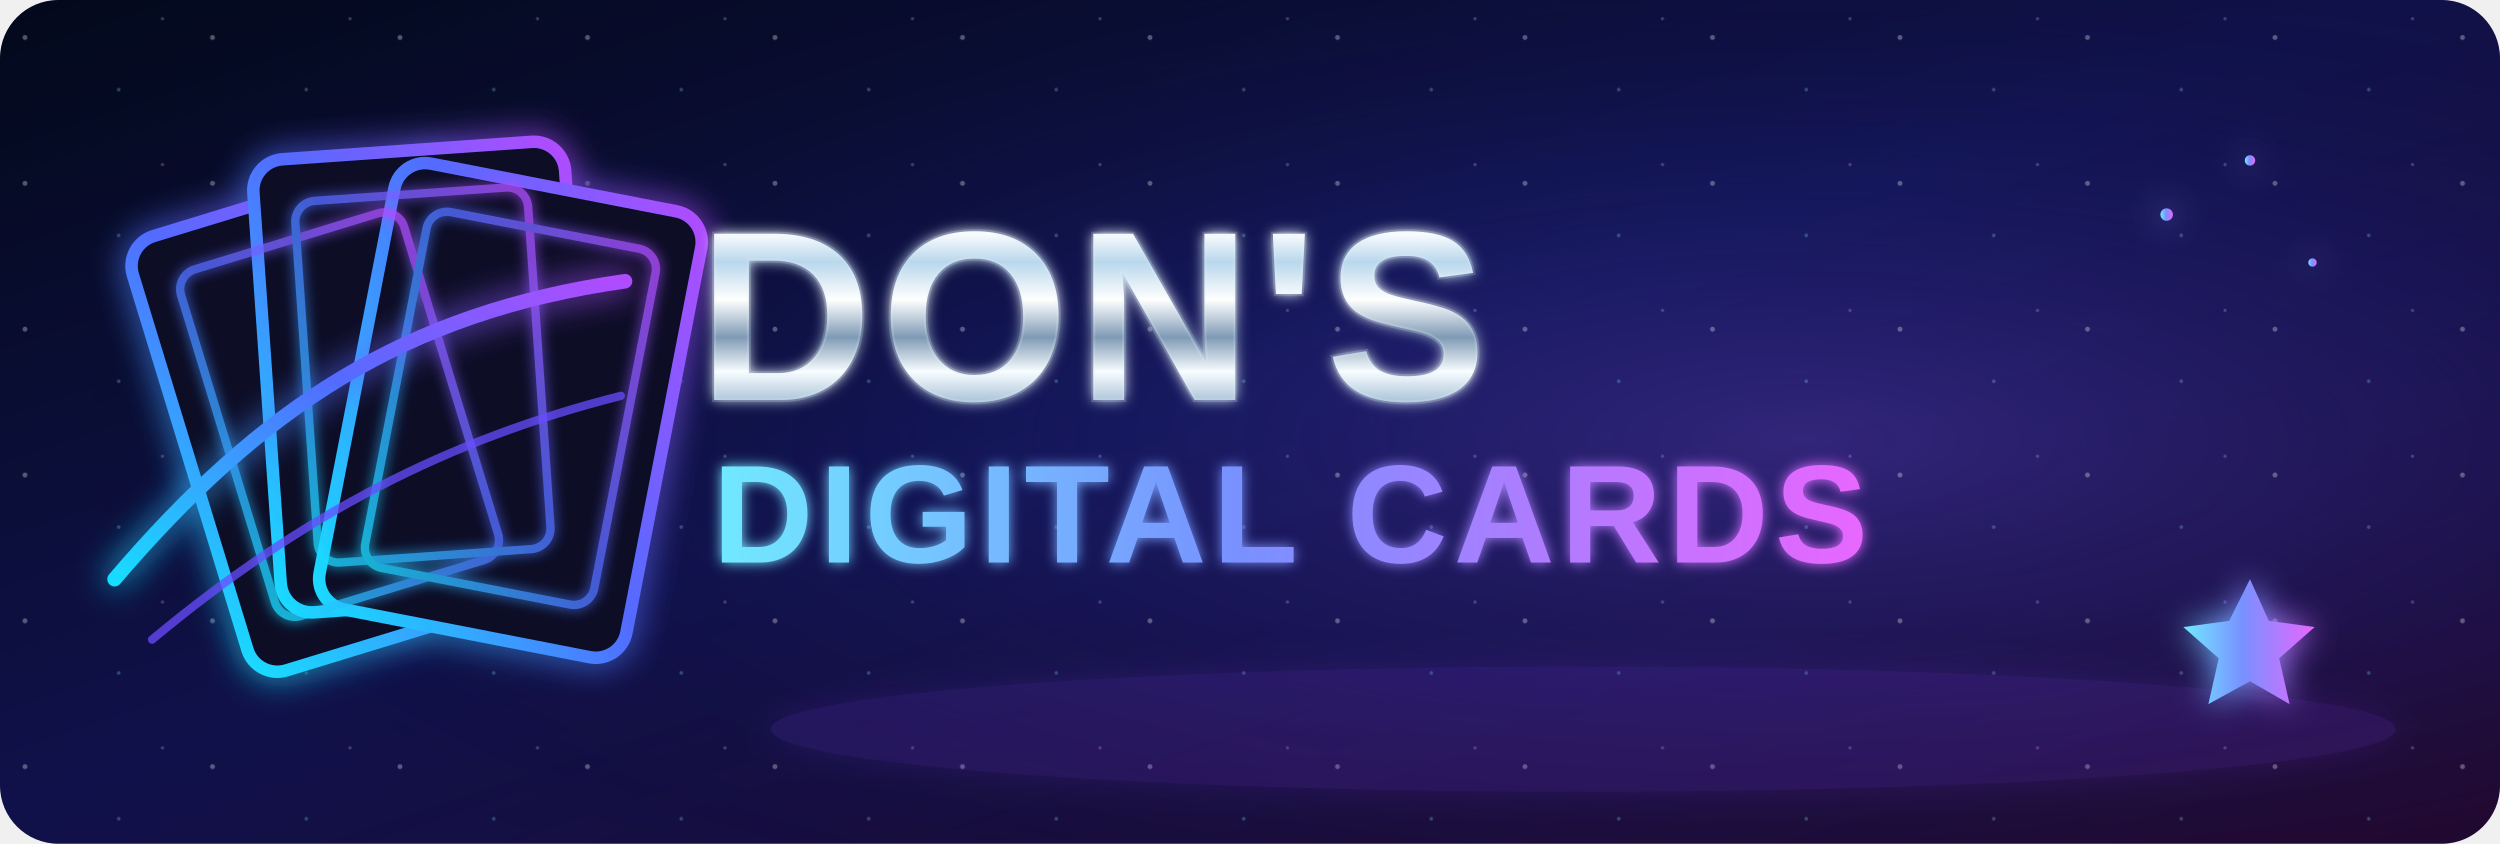
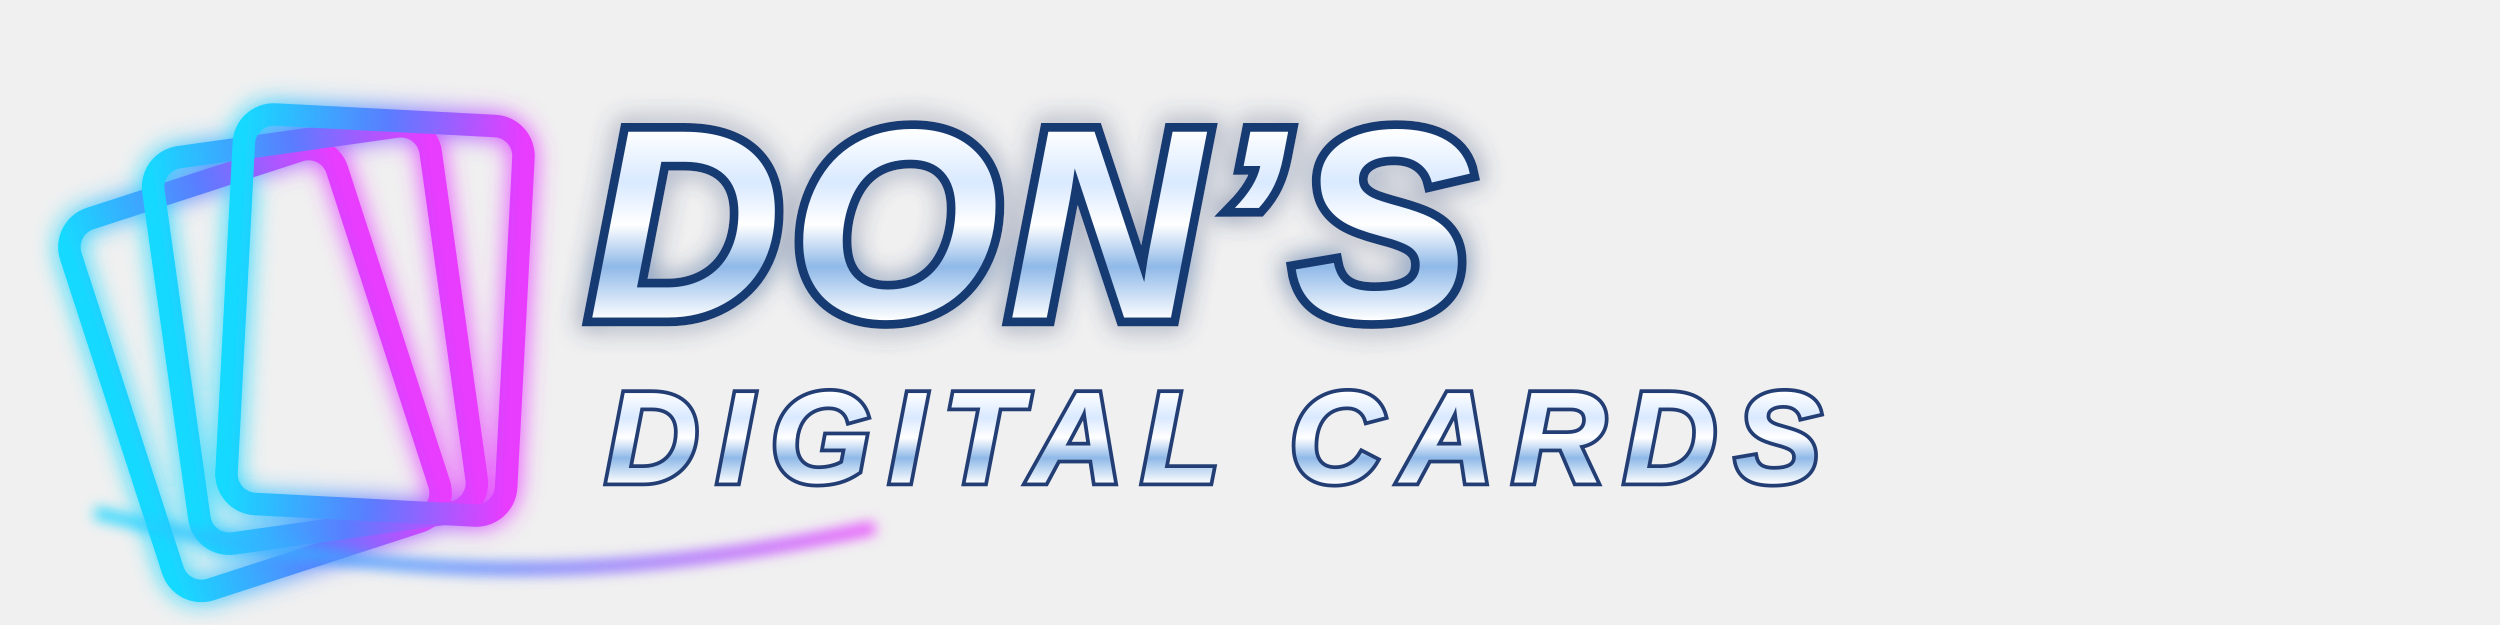
- <svg xmlns="http://www.w3.org/2000/svg" viewBox="0 0 1200 405" role="img" aria-labelledby="title desc">
+ <svg xmlns="http://www.w3.org/2000/svg" viewBox="0 0 1000 250" role="img" aria-labelledby="title desc">
  <defs>
-     <linearGradient id="bg" x1="0" y1="0" x2="1" y2="1">
-       <stop stop-color="#03091b" />
-       <stop offset=".48" stop-color="#10114a" />
-       <stop offset="1" stop-color="#23082e" />
+     <linearGradient id="chrome" x1="0" y1="0" x2="0" y2="1">
+       <stop offset="0" stop-color="#ffffff" />
+       <stop offset=".28" stop-color="#d9e9ff" />
+       <stop offset=".5" stop-color="#ffffff" />
+       <stop offset=".72" stop-color="#8fb9e8" />
+       <stop offset="1" stop-color="#ffffff" />
    </linearGradient>
-     <radialGradient id="nebula" cx=".72" cy=".52" r=".7">
-       <stop stop-color="#5b45c8" stop-opacity=".42" />
-       <stop offset=".45" stop-color="#242d9c" stop-opacity=".2" />
-       <stop offset="1" stop-color="#000" stop-opacity="0" />
-     </radialGradient>
-     <linearGradient id="cardCyan" x1="0" y1="1" x2="1" y2="0">
-       <stop stop-color="#18dcff" />
-       <stop offset=".55" stop-color="#536bff" />
-       <stop offset="1" stop-color="#b14cff" />
+     <linearGradient id="blueviolet" x1="0" y1="0" x2="1" y2="0">
+       <stop stop-color="#18d9ff" />
+       <stop offset=".52" stop-color="#5b7cff" />
+       <stop offset="1" stop-color="#e83cff" />
    </linearGradient>
-     <linearGradient id="chrome" x1="0" y1="0" x2="0" y2="1">
-       <stop stop-color="#ffffff" />
-       <stop offset=".18" stop-color="#b9d7ec" />
-       <stop offset=".4" stop-color="#ffffff" />
-       <stop offset=".62" stop-color="#7f9ab5" />
-       <stop offset=".82" stop-color="#f8fdff" />
-       <stop offset="1" stop-color="#a9c2d8" />
-     </linearGradient>
-     <linearGradient id="sub" x1="0" y1="0" x2="1" y2="0">
-       <stop stop-color="#71e9ff" />
-       <stop offset=".45" stop-color="#7891ff" />
-       <stop offset="1" stop-color="#e866ff" />
-     </linearGradient>
-     <filter id="glow" x="-50%" y="-50%" width="200%" height="200%">
-       <feGaussianBlur stdDeviation="8" result="b" />
+     <filter id="glow" x="-40%" y="-50%" width="180%" height="200%">
+       <feGaussianBlur stdDeviation="5" result="b" />
      <feMerge>
        <feMergeNode in="b" />
        <feMergeNode in="SourceGraphic" />
      </feMerge>
    </filter>
-     <filter id="smallglow" x="-50%" y="-50%" width="200%" height="200%">
-       <feGaussianBlur stdDeviation="3" result="b" />
-       <feMerge>
-         <feMergeNode in="b" />
-         <feMergeNode in="SourceGraphic" />
-       </feMerge>
+     <filter id="soft" x="-30%" y="-40%" width="160%" height="180%">
+       <feGaussianBlur stdDeviation="2.5" />
    </filter>
-     <pattern id="stars" width="90" height="70" patternUnits="userSpaceOnUse">
-       <circle cx="12" cy="18" r="1.2" fill="#fff" opacity=".55" />
-       <circle cx="57" cy="43" r=".9" fill="#8deaff" opacity=".45" />
-       <circle cx="78" cy="9" r=".8" fill="#d5a5ff" opacity=".5" />
-     </pattern>
  </defs>
-   <rect width="1200" height="405" rx="28" fill="url(#bg)" />
-   <rect width="1200" height="405" rx="28" fill="url(#nebula)" />
-   <rect width="1200" height="405" rx="28" fill="url(#stars)" opacity=".55" />
-   <ellipse cx="760" cy="350" rx="390" ry="30" fill="#8c45ff" opacity=".14" filter="url(#glow)" />
-   <g fill="#070e27" stroke="url(#cardCyan)" stroke-width="6" filter="url(#glow)">
-     <rect x="88" y="91" width="150" height="218" rx="15" transform="rotate(-17 163 200)" />
-     <rect x="128" y="72" width="150" height="218" rx="15" transform="rotate(-4 203 181)" />
-     <rect x="170" y="88" width="150" height="218" rx="15" transform="rotate(11 245 197)" />
+   <g transform="translate(28 38)" fill="none" stroke="url(#blueviolet)" stroke-width="9" stroke-linejoin="round" filter="url(#glow)">
+     <rect x="18" y="32" width="112" height="156" rx="12" transform="rotate(-18 74 110)" />
+     <rect x="42" y="18" width="112" height="156" rx="12" transform="rotate(-8 98 96)" />
+     <rect x="66" y="10" width="112" height="156" rx="12" transform="rotate(3 122 88)" />
  </g>
-   <g fill="none" stroke="url(#cardCyan)" stroke-width="4" opacity=".8" filter="url(#smallglow)">
-     <rect x="107" y="112" width="112" height="174" rx="10" transform="rotate(-17 163 199)" />
-     <rect x="147" y="93" width="112" height="174" rx="10" transform="rotate(-4 203 180)" />
-     <rect x="189" y="109" width="112" height="174" rx="10" transform="rotate(11 245 196)" />
+   <path d="M38 205 C170 238 260 230 350 211" fill="none" stroke="url(#blueviolet)" stroke-width="5" opacity=".9" filter="url(#soft)" />
+   <g font-family="Arial,Helvetica,sans-serif" font-weight="900" font-style="italic">
+     <text x="235" y="127" font-size="108" letter-spacing="3" fill="url(#chrome)" stroke="#173b72" stroke-width="7" paint-order="stroke" filter="url(#glow)">DON’S</text>
+     <text x="242" y="193" font-size="52" letter-spacing="7" fill="url(#chrome)" stroke="#233e74" stroke-width="3" paint-order="stroke">DIGITAL CARDS</text>
  </g>
-   <path d="M55 278 C125 196 194 150 300 135" fill="none" stroke="url(#cardCyan)" stroke-width="7" stroke-linecap="round" filter="url(#glow)" />
-   <path d="M73 307 C145 247 215 211 298 190" fill="none" stroke="#684cff" stroke-width="4" stroke-linecap="round" opacity=".75" />
-   <g filter="url(#smallglow)" font-family="Arial,Helvetica,sans-serif" font-weight="900">
-     <text x="335" y="192" font-size="116" letter-spacing="4" fill="url(#chrome)" stroke="#dff7ff" stroke-opacity=".18" stroke-width="2">DON'S</text>
-     <text x="342" y="270" font-size="67" letter-spacing="3" fill="url(#sub)">DIGITAL CARDS</text>
-   </g>
-   <path d="M343 292 H1060" stroke="url(#sub)" stroke-width="4" filter="url(#smallglow)" />
-   <g fill="url(#sub)" filter="url(#glow)">
-     <path d="M1080 278l9 20 22 3-17 15 5 22-19-11-20 11 5-22-17-15 22-3z" />
-     <circle cx="1040" cy="103" r="3" />
-     <circle cx="1080" cy="77" r="2.5" />
-     <circle cx="1110" cy="126" r="2" />
-   </g>
+   <path d="M235 210 H955" stroke="url(#blueviolet)" stroke-width="4" filter="url(#soft)" />
</svg>
